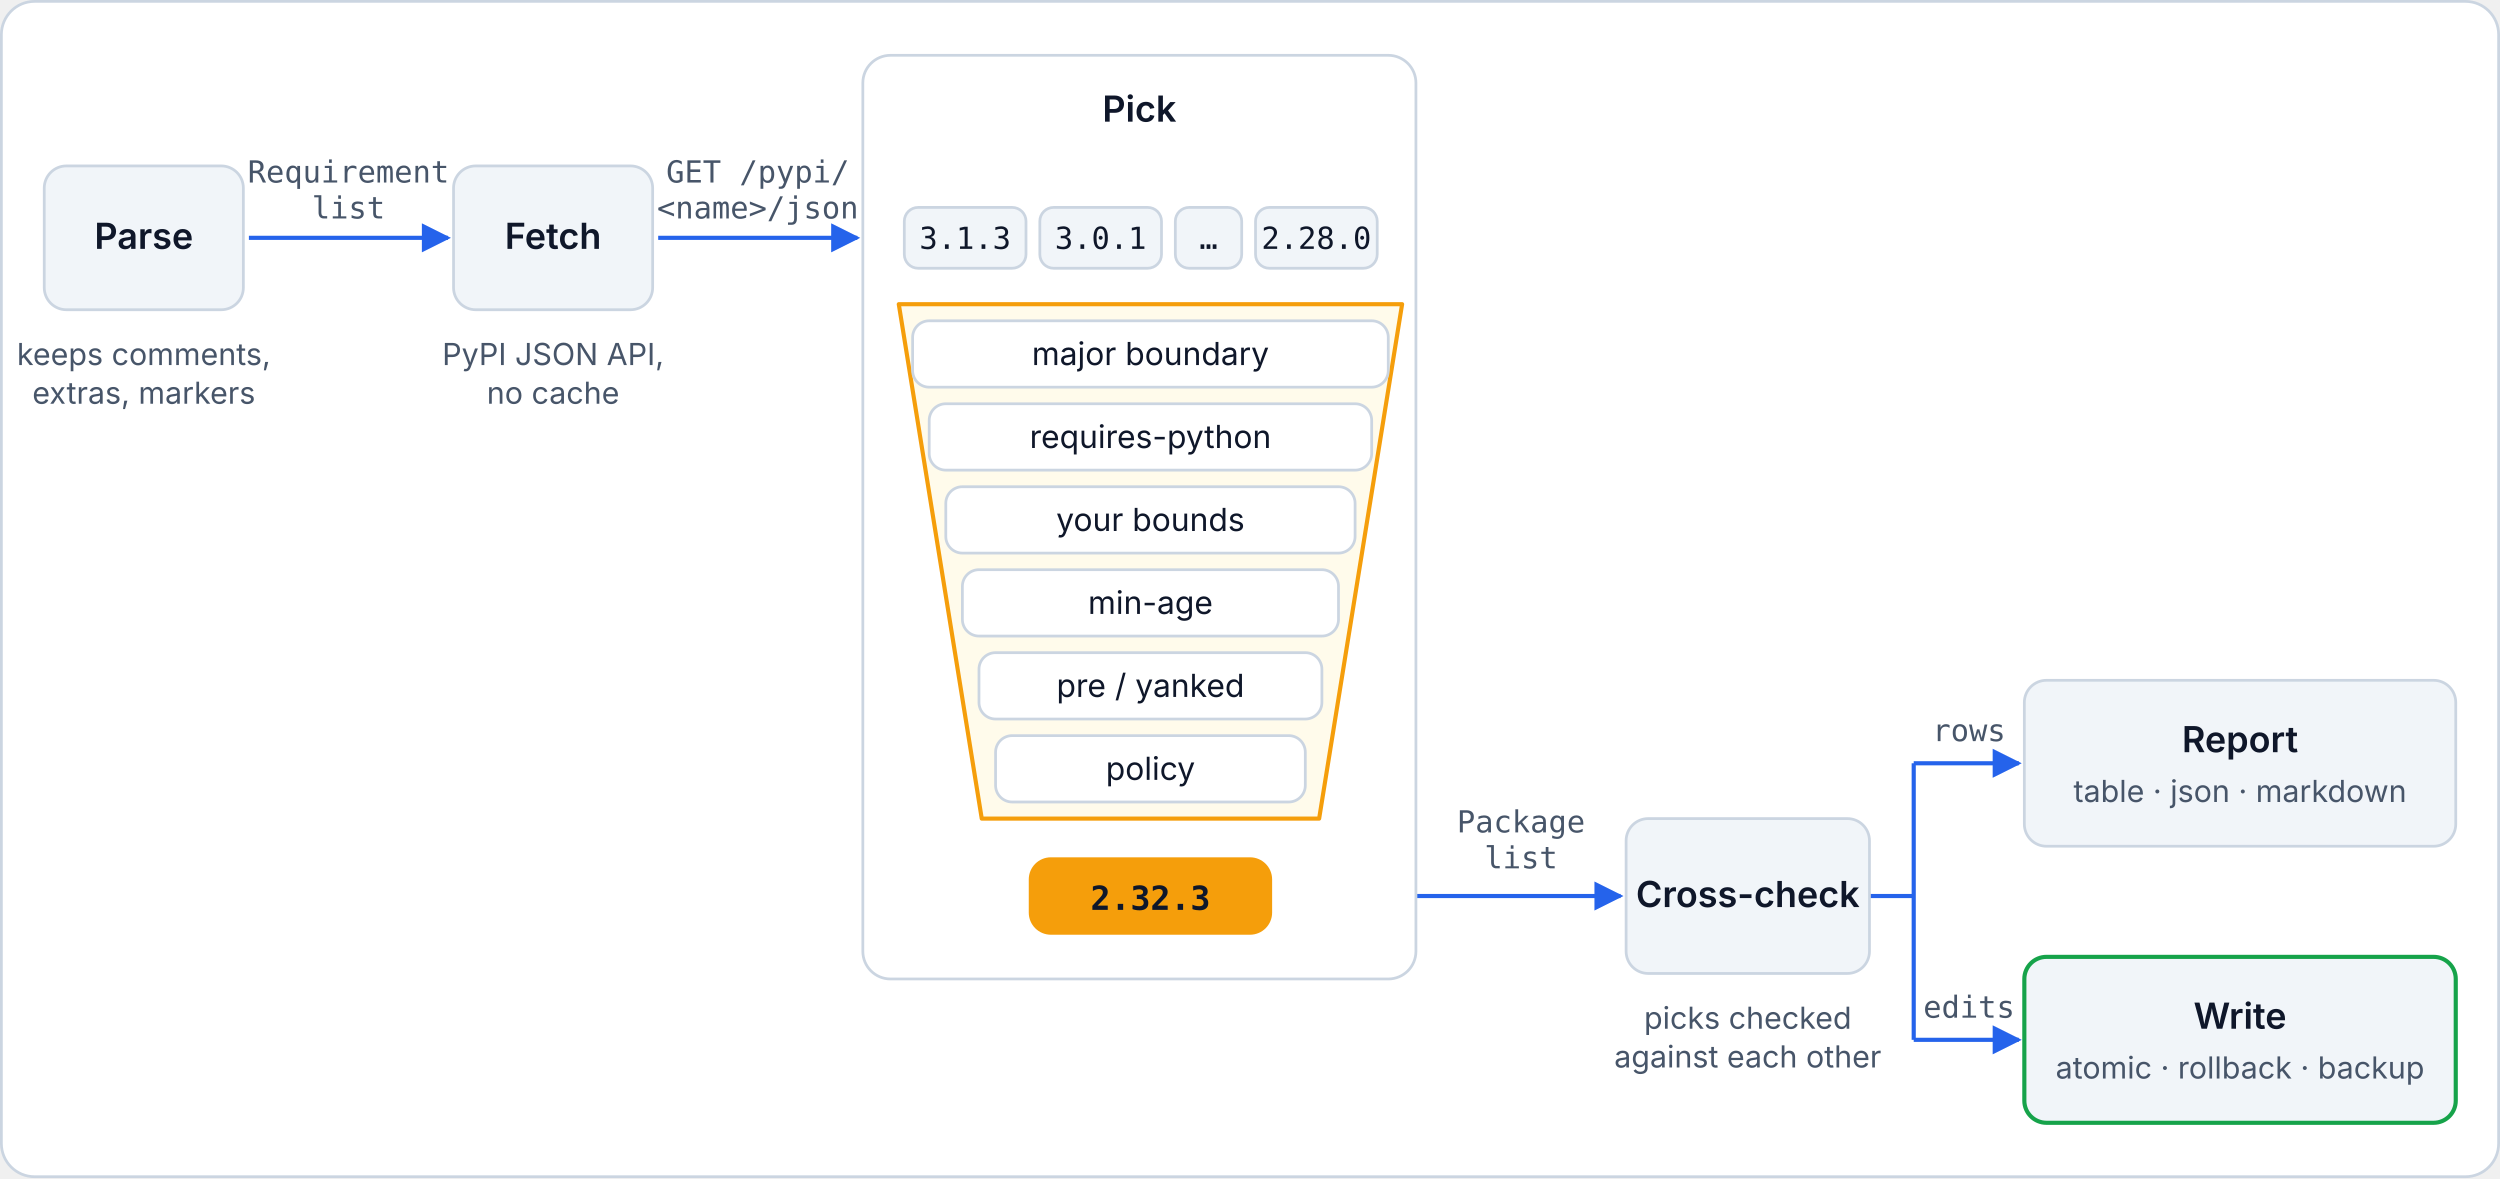
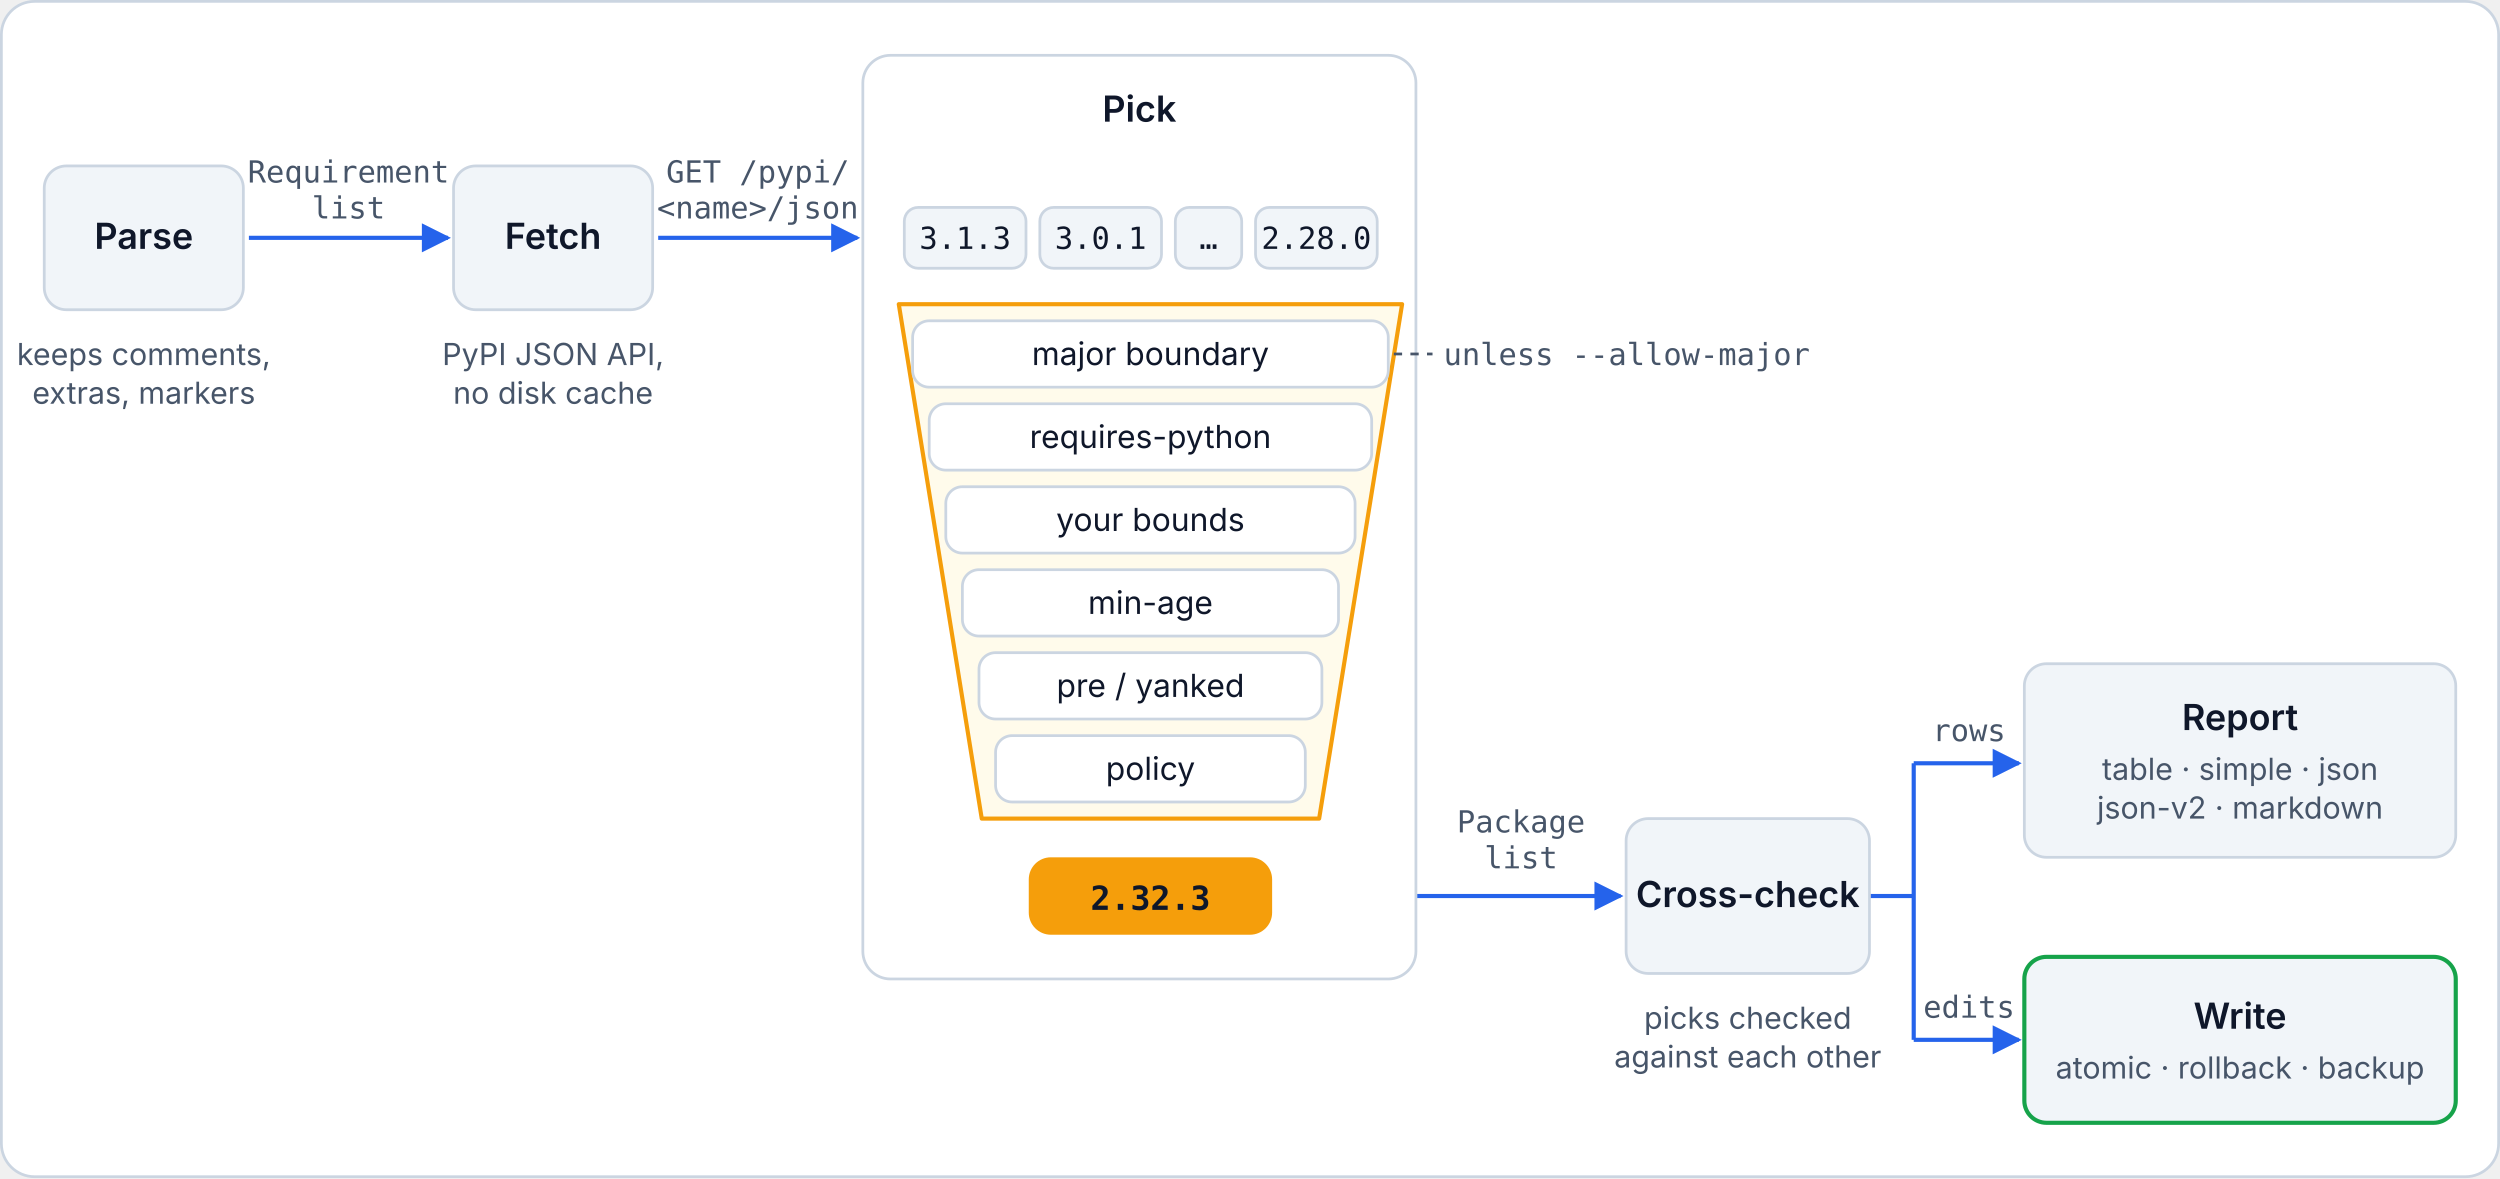
<svg xmlns="http://www.w3.org/2000/svg" viewBox="0 0 904 426" role="img">
  <defs>
    <marker id="ah" viewBox="0 0 10 10" refX="9" refY="5" markerWidth="7" markerHeight="7" orient="auto">
      <path d="M0,0 L10,5 L0,10 z" fill="#2563EB" />
    </marker>
    <marker id="ag" viewBox="0 0 10 10" refX="9" refY="5" markerWidth="7" markerHeight="7" orient="auto">
      <path d="M0,0 L10,5 L0,10 z" fill="#16A34A" />
    </marker>
    <marker id="ar" viewBox="0 0 10 10" refX="9" refY="5" markerWidth="7" markerHeight="7" orient="auto">
      <path d="M0,0 L10,5 L0,10 z" fill="#DC2626" />
    </marker>
    <marker id="as" viewBox="0 0 10 10" refX="9" refY="5" markerWidth="7" markerHeight="7" orient="auto">
      <path d="M0,0 L10,5 L0,10 z" fill="#475569" />
    </marker>
  </defs>
  <rect x="0.5" y="0.5" width="903" height="425" rx="12" fill="#FFFFFF" stroke="#CBD5E1" />
  <g font-family="Inter, -apple-system, 'Segoe UI', Helvetica, Arial, sans-serif" font-size="13" fill="#0F172A" text-anchor="middle">
    <rect x="16" y="60" width="72" height="52" rx="8" fill="#F1F5F9" stroke="#CBD5E1" />
    <text x="52" y="90" font-weight="600">Parse</text>
    <rect x="164" y="60" width="72" height="52" rx="8" fill="#F1F5F9" stroke="#CBD5E1" />
    <text x="200" y="90" font-weight="600">Fetch</text>
    <g font-size="11" fill="#475569">
      <text x="52" y="132">keeps comments,</text>
      <text x="52" y="146">extras, markers</text>
      <text x="200" y="132">PyPI JSON API,</text>
-       <text x="200" y="146">no cache</text>
+       <text x="200" y="146">no disk cache</text>
      <text x="632" y="372">picks checked</text>
      <text x="632" y="386">against each other</text>
    </g>
    <g stroke="#2563EB" stroke-width="1.5" fill="none">
      <path d="M90,86 H162" marker-end="url(#ah)" />
      <path d="M238,86 H310" marker-end="url(#ah)" />
      <path d="M462,324 H586" marker-end="url(#ah)" />
      <path d="M416,296 V308" marker-end="url(#ah)" />
      <path d="M676,324 H692 M692,276 V376" />
      <path d="M692,276 H730" marker-end="url(#ah)" />
      <path d="M692,376 H730" marker-end="url(#ah)" />
    </g>
    <g font-family="ui-monospace, SFMono-Regular, Menlo, Consolas, monospace" font-size="11" fill="#475569">
      <text x="126" y="66">Requirement</text>
      <text x="126" y="79">list</text>
      <text x="274" y="66">GET /pypi/</text>
      <text x="274" y="79">&lt;name&gt;/json</text>
      <text x="550" y="301">Package</text>
      <text x="550" y="314">list</text>
      <text x="712" y="268">rows</text>
      <text x="712" y="368">edits</text>
    </g>
    <rect x="312" y="20" width="200" height="334" rx="10" fill="#FFFFFF" stroke="#CBD5E1" />
    <text x="412" y="44" font-weight="600">Pick</text>
    <g font-family="ui-monospace, SFMono-Regular, Menlo, Consolas, monospace" font-size="11">
      <rect x="327" y="75" width="44" height="22" rx="5" fill="#F1F5F9" stroke="#CBD5E1" />
      <text x="349" y="90">3.1.3</text>
      <rect x="376" y="75" width="44" height="22" rx="5" fill="#F1F5F9" stroke="#CBD5E1" />
      <text x="398" y="90">3.0.1</text>
      <rect x="425" y="75" width="24" height="22" rx="5" fill="#F1F5F9" stroke="#CBD5E1" />
      <text x="437" y="90">…</text>
      <rect x="454" y="75" width="44" height="22" rx="5" fill="#F1F5F9" stroke="#CBD5E1" />
      <text x="476" y="90">2.28.0</text>
    </g>
    <polygon points="325,110 507,110 477,296 355,296" fill="#FFFBEB" stroke="#F59E0B" stroke-width="1.5" stroke-linejoin="round" />
    <g font-size="11.5" fill="#0F172A">
      <rect x="330" y="116" width="172" height="24" rx="6" fill="#FFFFFF" stroke="#CBD5E1" />
      <text x="416" y="132">major boundary</text>
+       <path d="M504,128 H518" stroke="#475569" stroke-width="1" stroke-dasharray="3 3" />
+       <text x="522" y="132" text-anchor="start" font-family="ui-monospace, SFMono-Regular, Menlo, Consolas, monospace" font-size="11" fill="#475569">unless --allow-major</text>
      <rect x="336" y="146" width="160" height="24" rx="6" fill="#FFFFFF" stroke="#CBD5E1" />
      <text x="416" y="162">requires-python</text>
      <rect x="342" y="176" width="148" height="24" rx="6" fill="#FFFFFF" stroke="#CBD5E1" />
      <text x="416" y="192">your bounds</text>
      <rect x="348" y="206" width="136" height="24" rx="6" fill="#FFFFFF" stroke="#CBD5E1" />
      <text x="416" y="222">min-age</text>
      <rect x="354" y="236" width="124" height="24" rx="6" fill="#FFFFFF" stroke="#CBD5E1" />
      <text x="416" y="252">pre / yanked</text>
      <rect x="360" y="266" width="112" height="24" rx="6" fill="#FFFFFF" stroke="#CBD5E1" />
      <text x="416" y="282">policy</text>
    </g>
    <rect x="372" y="310" width="88" height="28" rx="8" fill="#F59E0B" />
    <text x="416" y="329" font-family="ui-monospace, SFMono-Regular, Menlo, Consolas, monospace" font-size="12" font-weight="700">2.32.3</text>
    <rect x="588" y="296" width="88" height="56" rx="8" fill="#F1F5F9" stroke="#CBD5E1" />
    <text x="632" y="328" font-weight="600">Cross-check</text>
-     <rect x="732" y="246" width="156" height="60" rx="8" fill="#F1F5F9" stroke="#CBD5E1" />
-     <text x="810" y="272" font-weight="600">Report</text>
-     <text x="810" y="290" font-size="11" fill="#475569">table · json · markdown</text>
+     <rect x="732" y="240" width="156" height="70" rx="8" fill="#F1F5F9" stroke="#CBD5E1" />
+     <text x="810" y="264" font-weight="600">Report</text>
+     <text x="810" y="282" font-size="11" fill="#475569">table · simple · json</text>
+     <text x="810" y="296" font-size="11" fill="#475569">json-v2 · markdown</text>
    <rect x="732" y="346" width="156" height="60" rx="8" fill="#F1F5F9" stroke="#16A34A" stroke-width="1.5" />
    <text x="810" y="372" font-weight="600">Write</text>
    <text x="810" y="390" font-size="11" fill="#475569">atomic · rollback · backup</text>
  </g>
</svg>
